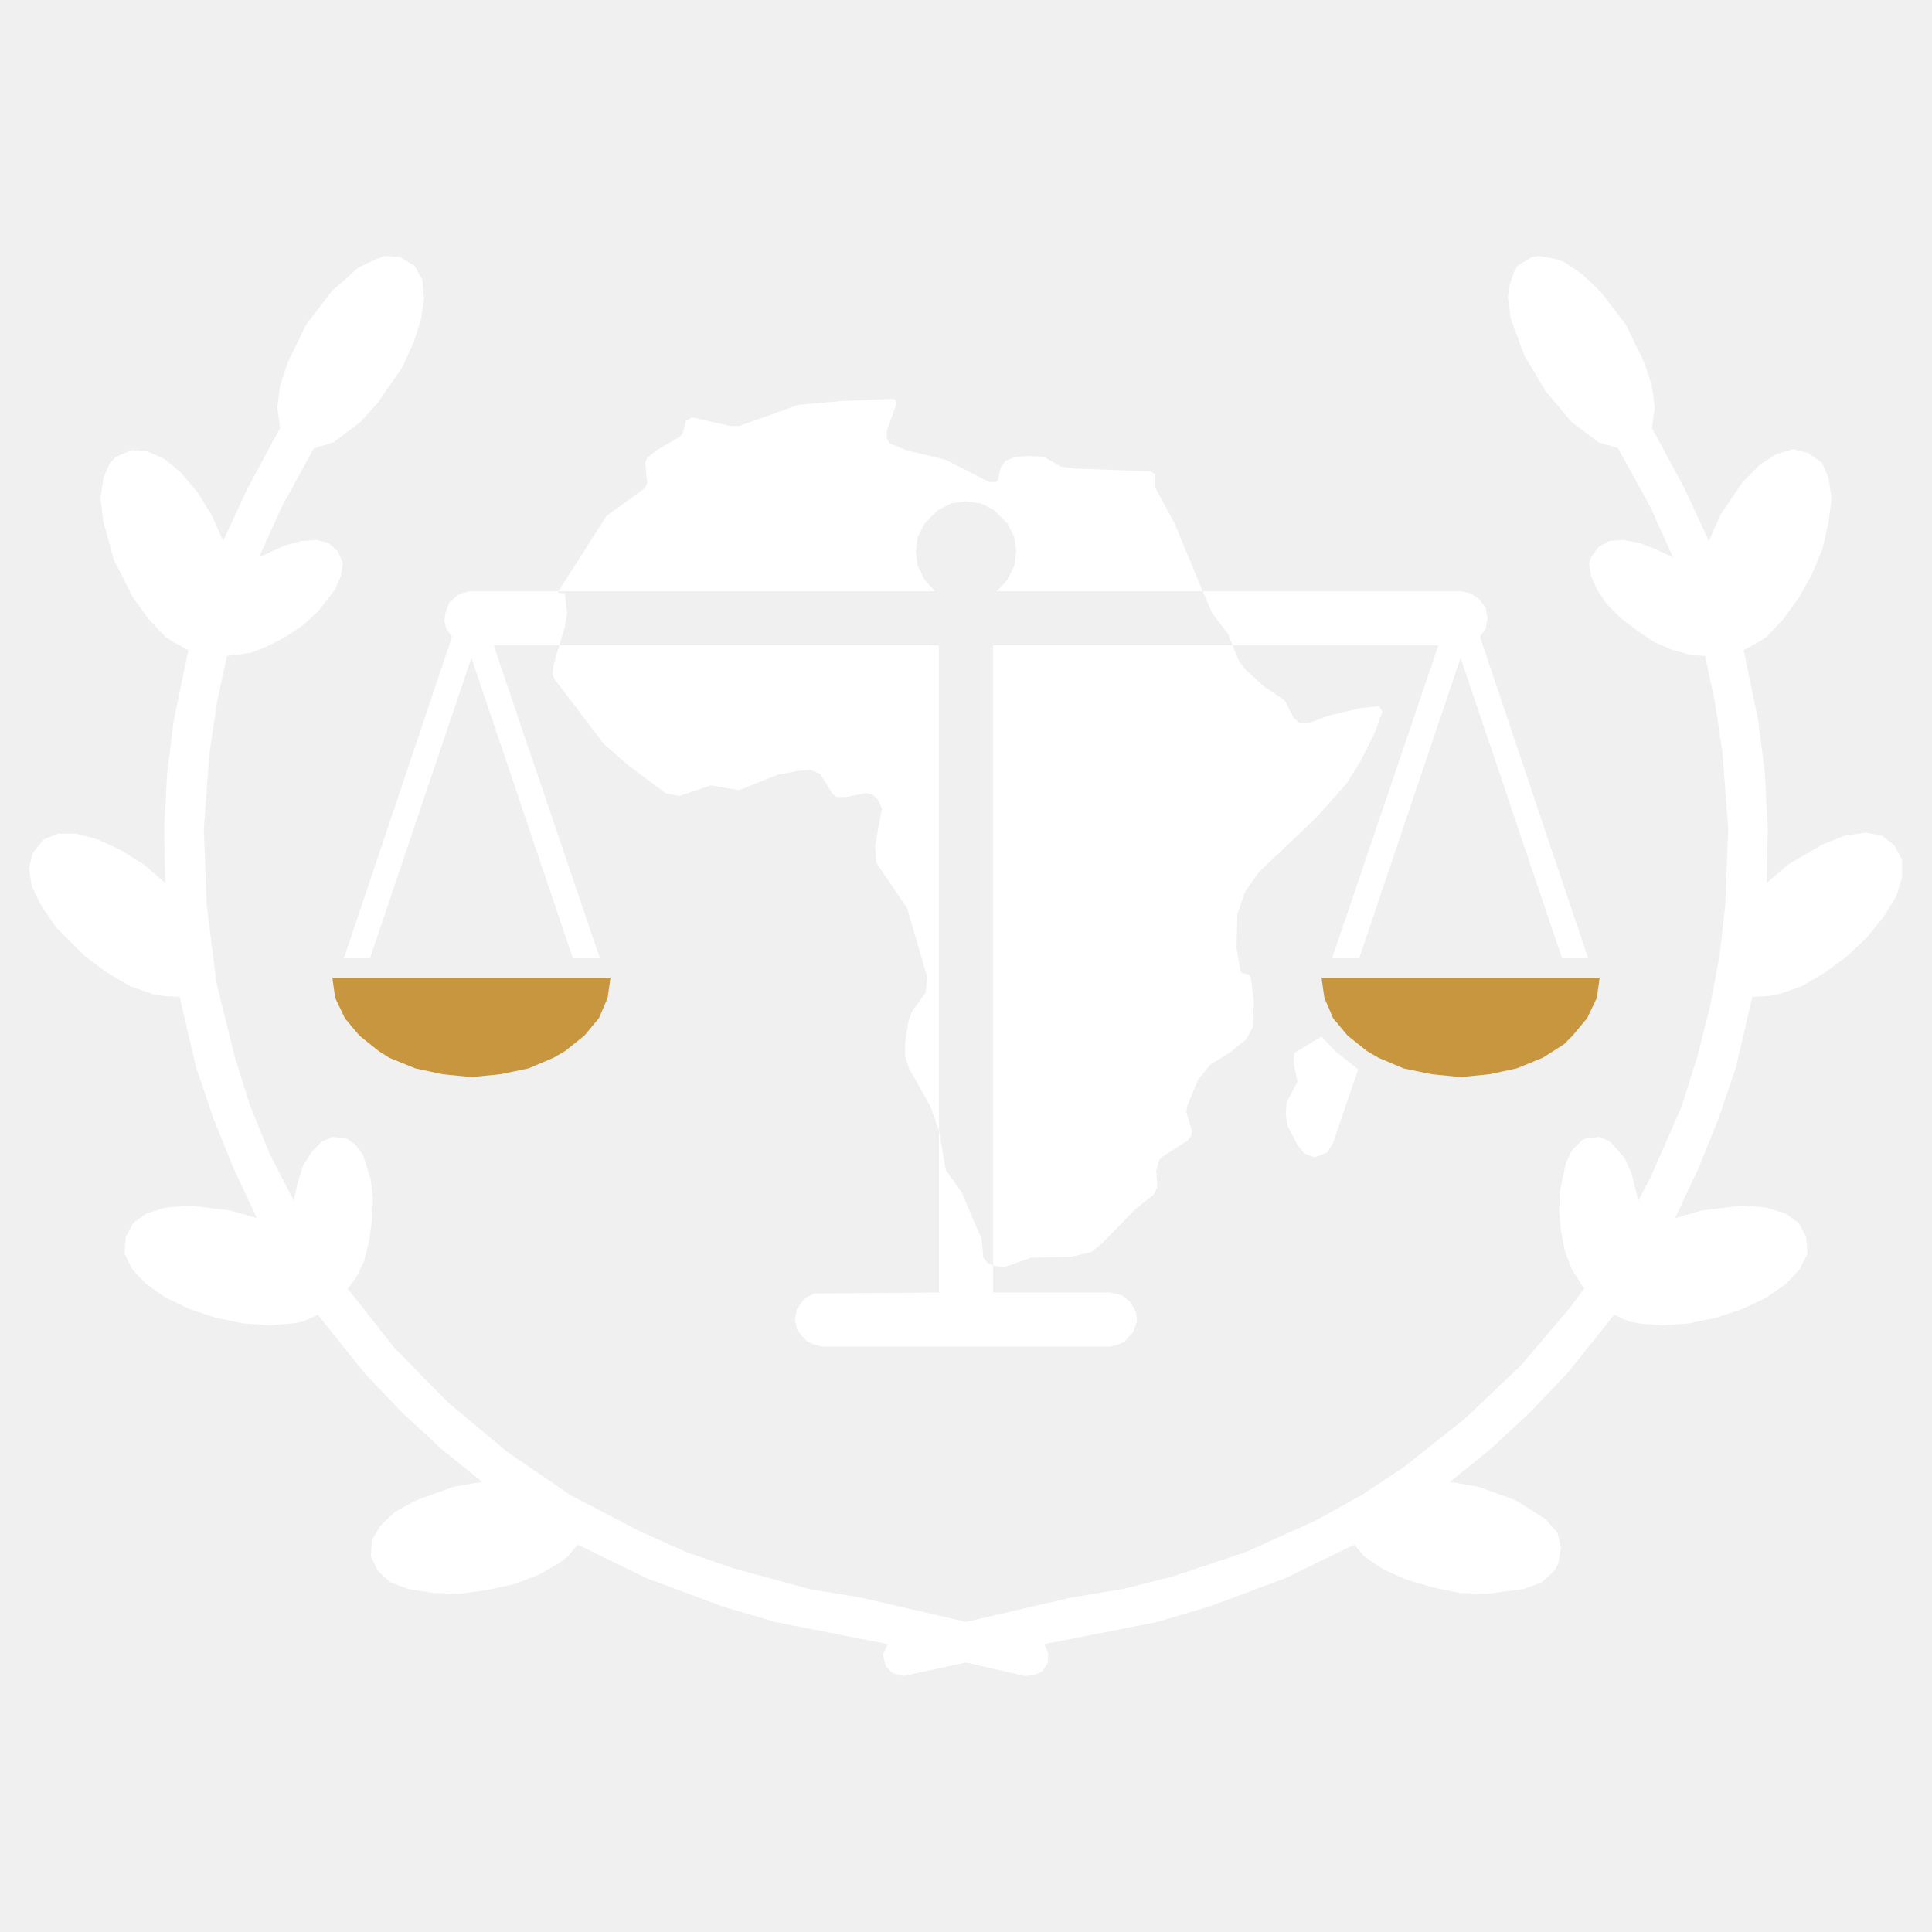
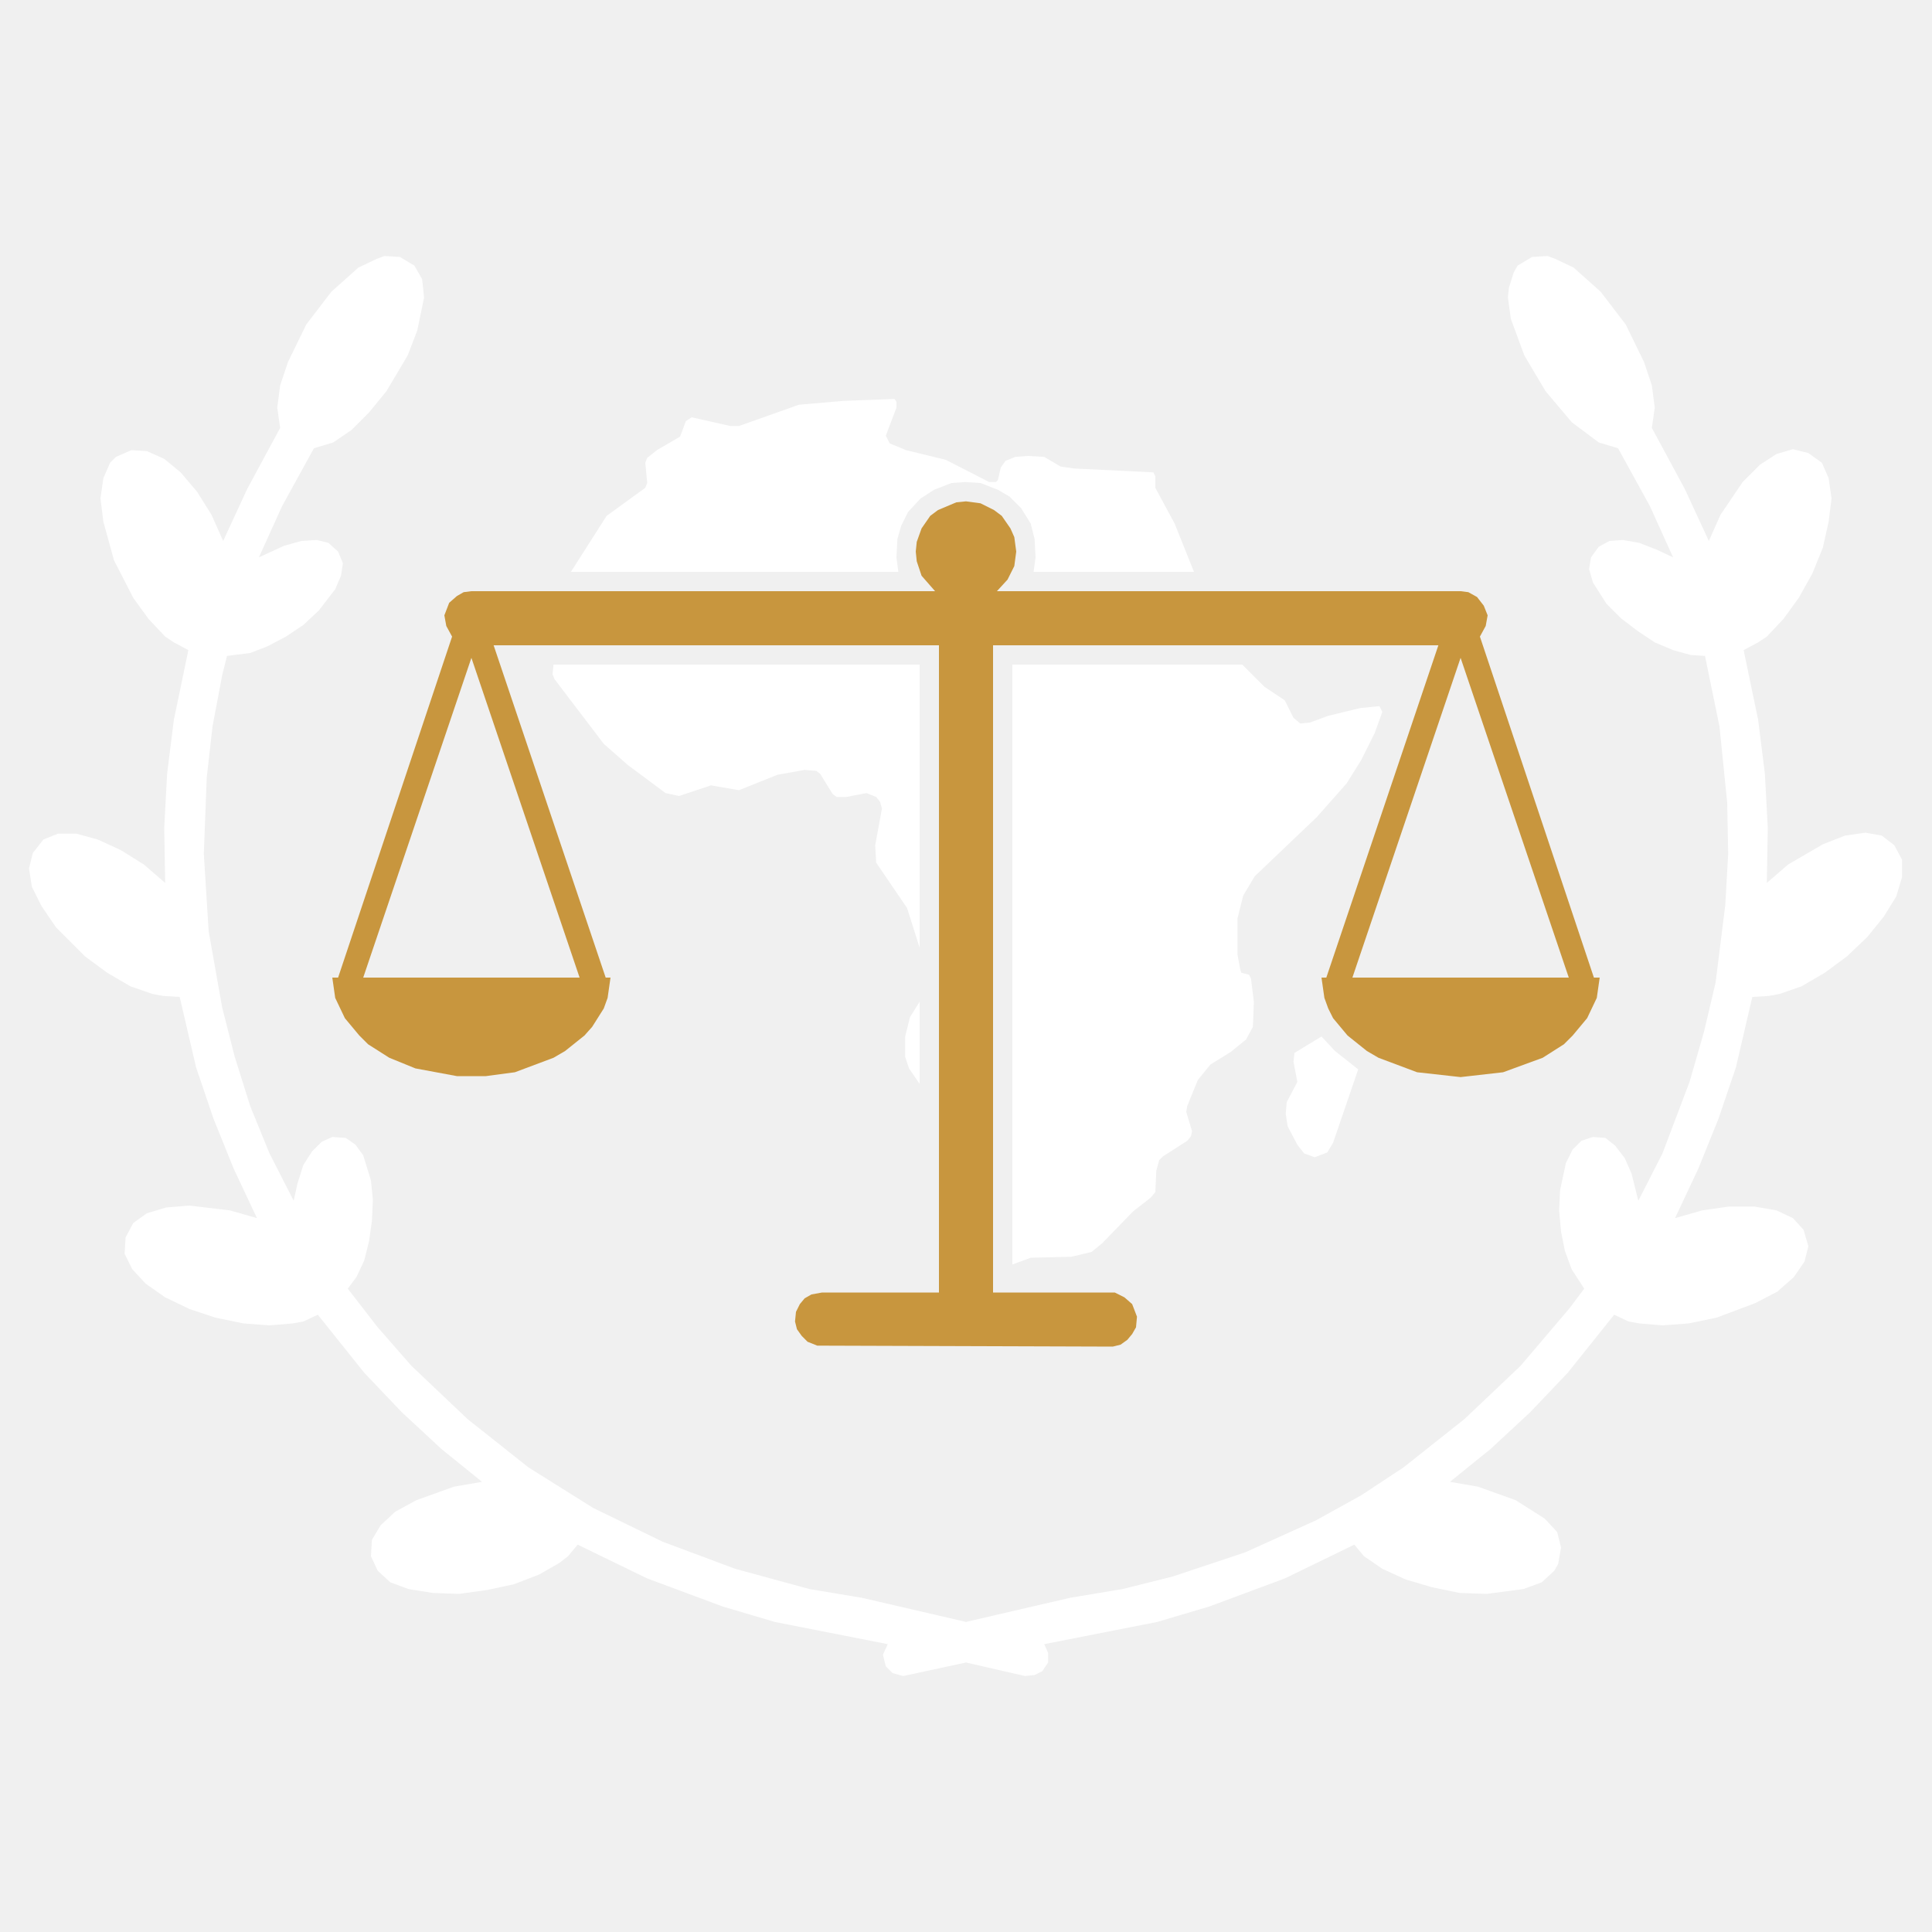
<svg xmlns="http://www.w3.org/2000/svg" viewBox="0 0 200 200" role="img" aria-labelledby="t">
  <g>
-     <path fill="#FFFFFF" d="M70.4 45.2l-2.4 1.4l-1 .8l-.2 .5l.2 2.1l-.2 .5l-4 2.9l-5 7.8l39 0l-1.1-1.2l-.7-1.4l-.2-1.5l.2-1.5l.7-1.4l1.4-1.4l1.4-.7l1.5-.2l1.5 .2l1.4 .7l1.4 1.4l.7 1.4l.2 1.5l-.2 1.5l-.7 1.4l-1.1 1.2l21.3 0l-2.9-7l-2-3.7l0-1.4l-.5-.3l-7.9-.3l-1.4-.2l-1.7-1l-1.7-.1l-1.3 .1l-1 .4l-.5 .7l-.3 1.3l-.2 .2l-.7 0l-4.5-2.3l-4.1-1l-1.7-.7l-.3-.5l0-.8l1-2.8l-.1-.4l-.3-.1l-5.1 .2l-4.6 .4l-6.2 2.2l-.9 0l-4-.9l-.6 .4l-.3 1.2zM58.7 63.5l-.2-1.9l-.1-.2l-.6 0l0-.2l-9.2 0l-1.1 .3l-1 .9l-.4 1.1l-.1 .8l.2 .8l.6 .8l-11.2 33.3l2.7 0l10.5-31.1l10.5 31.1l2.8 0l-11-32.4l6.8 0l.6-2zM125.5 63.5l1.6 2.1l.5 1.2l21.3 0l-11 32.4l2.8 0l10.5-31.1l10.5 31.1l2.7 0l-11.2-33.3l.6-.8l.2-1.1l-.2-1.1l-.7-.9l-.9-.6l-1-.2l-26.7 0zM57.2 69.8l.2 .5l5.1 6.7l2.5 2.2l3.9 2.9l1.4 .3l3.3-1.1l2.9 .5l4-1.6l2.1-.4l1.3-.1l1 .4l1.3 2.1l.4 .3l1 0l2.1-.4l.7 .2l.5 .5l.4 .9l-.7 3.8l.1 1.8l3.2 4.7l2.1 7.2l-.2 1.6l-1.4 1.9l-.4 1.2l-.3 2.1l0 1.4l.4 1.2l2.2 3.9l.9 2.5l0-50.2l-39.3 0l-.6 2zM103.9 131.2l2.8-1l4.2-.1l2.1-.5l1.1-.9l3.5-3.6l1.8-1.4l.4-.8l-.1-1.7l.3-1.1l.4-.4l2.5-1.6l.4-.5l.1-.5l-.6-2l.1-.6l1.1-2.7l1.3-1.6l2.1-1.3l1.6-1.3l.7-1.3l.1-2.6l-.3-2.4l-.2-.4l-.8-.2l-.1-.3l-.4-2.3l.1-3.5l.8-2.3l1.4-2l6-5.7l3.1-3.5l1.5-2.4l1.4-2.8l.8-2.2l-.3-.6l-2 .2l-3.3 .8l-1.9 .7l-1 .1l-.7-.6l-.9-1.8l-2.1-1.4l-2.1-1.9l-.6-.9l-.6-1.5l-24.8 0l0 64.2zM37.3 43.7l1.8-2l2.5-3.6l1.2-2.6l.8-2.5l.3-2.2l-.2-1.9l-.8-1.4l-1.5-.9l-1.6-.1l-.8 .3l-1.9 .9l-2.8 2.5l-2.6 3.4l-1.9 3.9l-.8 2.4l-.3 2.3l.3 2.1l-3.4 6.3l-2.5 5.4l-1.2-2.7l-1.5-2.4l-1.7-2l-1.7-1.4l-1.8-.8l-1.6-.1l-1.6 .7l-.6 .6l-.7 1.6l-.3 2.1l.3 2.4l1.1 4l2 3.9l1.6 2.2l1.7 1.8l.9 .6l1.5 .8l-1.5 7.2l-.7 5.6l-.3 5.6l.1 5.7l-2.2-1.9l-2.4-1.5l-2.4-1.1l-2.2-.6l-1.9 0l-1.5 .6l-1.1 1.4l-.4 1.6l.3 1.9l1 2l1.5 2.2l3 3l2.3 1.7l2.4 1.4l2.3 .8l1.1 .2l1.7 .1l1.7 7.3l1.8 5.3l2.1 5.2l2.4 5.1l-2.8-.8l-4.2-.5l-2.4 .2l-2 .6l-1.4 1l-.8 1.5l-.1 1.7l.8 1.6l1.4 1.5l2 1.4l2.5 1.2l2.7 .9l2.9 .6l2.7 .2l2.4-.2l1.1-.2l1.5-.7l4.8 6l3.9 4.1l4.1 3.8l4.2 3.4l-2.9 .5l-3.9 1.4l-2.2 1.2l-1.5 1.4l-.9 1.5l-.1 1.7l.7 1.5l1.3 1.2l1.9 .7l2.5 .4l2.7 .1l2.9-.4l2.8-.6l2.6-1l2.1-1.2l.9-.7l1-1.2l7.2 3.5l7.8 2.9l5.4 1.6l11.7 2.3l-.5 1.1l.3 1.2l.7 .7l1.1 .3l6.5-1.4l6.1 1.4l1-.1l.8-.4l.6-.9l0-1l-.4-.9l11.7-2.3l5.4-1.6l7.8-2.9l7.2-3.5l1 1.2l1.9 1.3l2.4 1.1l2.7 .8l2.9 .6l2.8 .1l3.8-.5l1.9-.7l1.3-1.2l.4-.7l.3-1.7l-.4-1.6l-1.3-1.4l-3-1.9l-3.9-1.4l-2.9-.5l4.2-3.4l4.1-3.8l3.9-4.1l4.8-6l1.5 .7l1.1 .2l2.4 .2l2.7-.2l2.9-.6l2.7-.9l2.5-1.2l2-1.4l1.4-1.5l.8-1.6l-.1-1.7l-.8-1.5l-1.4-1l-2-.6l-2.4-.2l-4.2 .5l-2.8 .8l2.4-5.1l2.1-5.2l1.8-5.3l1.7-7.3l1.7-.1l1.1-.2l2.3-.8l2.4-1.4l2.3-1.7l2.1-2l1.7-2.1l1.3-2.1l.6-2l0-1.8l-.8-1.5l-1.3-1l-1.7-.3l-2.1 .3l-2.3 .9l-3.6 2.1l-2.2 1.9l.1-5.7l-.3-5.6l-.7-5.6l-1.5-7.2l1.5-.8l.9-.6l1.7-1.8l1.6-2.2l1.4-2.5l1.1-2.7l.6-2.7l.3-2.4l-.3-2.1l-.7-1.6l-1.4-1l-1.6-.4l-1.7 .5l-1.7 1.1l-1.8 1.8l-2.3 3.4l-1.2 2.7l-2.5-5.4l-3.4-6.3l.3-2.1l-.3-2.3l-.8-2.4l-1.9-3.9l-2.6-3.4l-1.9-1.8l-1.9-1.3l-.9-.3l-1.7-.3l-.7 .1l-1.5 .9l-.4 .7l-.5 1.6l-.1 1l.3 2.2l1.4 3.8l2.2 3.7l2.7 3.2l2.8 2.1l2 .6l3.3 6l2.4 5.3l-1.7-.8l-1.8-.7l-1.7-.3l-1.4 .1l-1.1 .6l-.8 1.1l-.2 .6l.2 1.3l.6 1.4l1 1.5l1.5 1.5l1.7 1.3l1.8 1.2l1.9 .8l1.8 .5l1.5 .1l1 4.6l.8 5.3l.6 8l-.3 7.9l-.6 5.3l-1 5.3l-1.3 5.1l-1.6 5.1l-3.2 7.3l-1.3 2.5l-.7-2.8l-.7-1.6l-1.5-1.7l-1.1-.5l-1.4 .1l-.5 .3l-.9 .9l-.7 1.4l-.6 2.8l-.1 2.1l.2 2.2l.4 2l.7 1.9l1.3 2l-1.5 2l-5.1 6l-5.8 5.5l-6.3 5l-4.4 2.9l-4.7 2.6l-7.3 3.3l-7.5 2.5l-5.2 1.3l-5.4 .9l-10.8 2.5l-10.8-2.5l-5.4-.9l-7.7-2.1l-5-1.7l-4.9-2.2l-7.1-3.7l-6.6-4.5l-6.1-5.1l-5.6-5.7l-4.8-6.1l.9-1.2l.8-1.7l.5-2l.3-2.1l.1-2.2l-.2-2l-.8-2.6l-.8-1.1l-1-.7l-1.4-.1l-1.1 .5l-1 1l-.9 1.4l-.6 1.9l-.4 1.8l-2.5-4.9l-2-4.9l-1.6-5.1l-1.9-7.7l-1-8l-.3-7.9l.6-8l.8-5.3l1-4.6l2.4-.3l1.8-.7l1.9-1l1.8-1.2l1.6-1.5l1.7-2.2l.6-1.4l.2-1.3l-.5-1.2l-1-.9l-1.2-.3l-1.6 .1l-1.8 .5l-2.6 1.2l2.4-5.3l3.3-6l2-.6zM136.8 107.3l-2.8 1.7l-.1 .9l.4 2.1l-1.1 2.1l-.1 1.2l.2 1.3l1 1.9l.7 .9l1.1 .4l1.3-.5l.6-1l2.6-7.6l-2.4-1.9zM101.8 130.2l-.2-2l-1-2.3l-1-2.4l-1.7-2.4l-.7-4.1l0 16.8l-12.9 .1l-1 .5l-.8 1.1l-.2 1.1l.2 1l.5 .7l.6 .6l.7 .3l.8 .2l29.8 0l.8-.2l.7-.3l.9-1l.4-1.1l-.1-1l-.6-1l-.8-.7l-1.3-.3l-12.1 0l0-2.8l-.6-.3z" />
-     <path fill="#C8963E" d="M34.4 101.2l.3 2.1l1 2.1l1.5 1.8l2 1.6l1.1 .7l2.7 1.1l2.8 .6l3 .3l3-.3l2.9-.6l2.6-1.1l1.2-.7l2-1.6l1.5-1.8l.9-2.1l.3-2.1zM136.8 101.2l.3 2.1l.9 2.1l1.5 1.8l2 1.6l1.2 .7l2.6 1.1l2.9 .6l3 .3l3-.3l2.8-.6l2.7-1.1l2.2-1.4l.9-.9l1.5-1.8l1-2.1l.3-2.1z" />
+     <path fill="#FFFFFF" d="M71 43.6l-.6 1.6l-2.4 1.4l-1 .8l-.2 .5l.2 2.1l-.2 .5l-4 2.9l-3.7 5.8l33.9 0l-.2-1.5l.1-1.9l.4-1.4l.7-1.4l1.3-1.4l1.4-.9l1.8-.7l1.4-.1l1.6 .1l1.8 .7l1.2 .7l1.2 1.2l1 1.6l.4 1.6l.1 1.9l-.2 1.5l16.6 0l-2-5l-2-3.7l0-1.2l-.2-.4l-8.2-.4l-1.4-.2l-1.7-1l-1.7-.1l-1.3 .1l-1 .4l-.5 .7l-.3 1.3l-.2 .2l-.7 0l-4.5-2.3l-4.1-1l-1.7-.7l-.4-.8l1.1-2.9l0-.6l-.2-.3l-5.3 .2l-4.6 .4l-6.2 2.2l-.9 0l-4-.9zM57.4 70.3l5.1 6.7l2.5 2.2l3.9 2.9l1.4 .3l3.3-1.1l2.9 .5l4-1.6l2.8-.5l1.2 .1l.4 .3l1.3 2.1l.4 .3l1 0l2.1-.4l1 .4l.4 .5l.2 .7l-.7 3.8l.1 1.8l3.2 4.7l1.3 4.1l0-29.3l-37.9 0l-.1 1zM106.7 130.2l4.2-.1l2.1-.5l1.1-.9l3.2-3.3l1.8-1.4l.5-.6l.1-2.2l.3-1.1l.4-.4l2.5-1.6l.4-.5l.1-.5l-.6-2l.1-.6l1.1-2.7l1.3-1.6l2.1-1.3l1.6-1.3l.7-1.3l.1-2.6l-.3-2.4l-.2-.4l-.8-.2l-.1-.3l-.3-1.6l0-3.7l.6-2.4l1.2-2l6.4-6.1l3.1-3.5l1.5-2.4l1.4-2.8l.8-2.2l-.3-.6l-2 .2l-3.3 .8l-1.9 .7l-1 .1l-.7-.6l-.9-1.8l-2.1-1.4l-2.3-2.3l-23.8 0l0 62.1zM36.4 44.5l1.8-1.8l1.8-2.2l2.2-3.7l1-2.6l.7-3.4l-.2-1.9l-.8-1.4l-1.5-.9l-1.6-.1l-.8 .3l-1.9 .9l-2.8 2.5l-2.6 3.4l-1.9 3.9l-.8 2.4l-.3 2.3l.3 2.1l-3.4 6.3l-2.5 5.4l-1.2-2.7l-1.5-2.4l-1.7-2l-1.7-1.4l-1.8-.8l-1.6-.1l-1.6 .7l-.6 .6l-.7 1.6l-.3 2.1l.3 2.4l1.1 4l2 3.9l1.6 2.2l1.7 1.8l.9 .6l1.5 .8l-1.5 7.2l-.7 5.6l-.3 5.6l.1 5.7l-2.2-1.9l-2.4-1.5l-2.4-1.1l-2.2-.6l-1.9 0l-1.5 .6l-1.1 1.4l-.4 1.6l.3 1.9l1 2l1.5 2.2l3 3l2.3 1.7l2.4 1.4l2.3 .8l1.1 .2l1.7 .1l1.7 7.3l1.8 5.3l2.1 5.2l2.4 5.1l-2.8-.8l-4.2-.5l-2.4 .2l-2 .6l-1.4 1l-.8 1.5l-.1 1.7l.8 1.6l1.4 1.5l2 1.4l2.5 1.2l2.7 .9l2.9 .6l2.7 .2l2.4-.2l1.1-.2l1.5-.7l4.8 6l3.9 4.1l4.1 3.8l4.2 3.4l-2.9 .5l-3.9 1.4l-2.2 1.2l-1.5 1.4l-.9 1.5l-.1 1.7l.7 1.5l1.3 1.2l1.9 .7l2.5 .4l2.7 .1l2.9-.4l2.8-.6l2.6-1l2.1-1.2l.9-.7l1-1.2l7.2 3.5l7.8 2.9l5.4 1.6l11.7 2.3l-.5 1.1l.3 1.2l.7 .7l1.1 .3l6.5-1.4l6.1 1.4l1-.1l.8-.4l.6-.9l0-1l-.4-.9l11.7-2.3l5.4-1.6l7.8-2.9l7.2-3.5l1 1.2l1.9 1.3l2.4 1.1l2.7 .8l2.9 .6l2.8 .1l3.8-.5l1.9-.7l1.3-1.2l.4-.7l.3-1.7l-.4-1.6l-1.3-1.4l-3-1.9l-3.9-1.4l-2.9-.5l4.2-3.4l4.1-3.8l3.9-4.1l4.8-6l1.5 .7l1.1 .2l2.4 .2l2.7-.2l2.9-.6l4-1.5l2.3-1.2l1.7-1.5l1.1-1.6l.4-1.6l-.5-1.7l-1.1-1.2l-1.7-.8l-2.3-.4l-2.6 0l-2.8 .4l-2.8 .8l2.4-5.1l2.1-5.2l1.8-5.3l1.7-7.3l1.7-.1l1.1-.2l2.3-.8l2.4-1.4l2.3-1.7l2.1-2l1.7-2.1l1.3-2.1l.6-2l0-1.8l-.8-1.5l-1.3-1l-1.7-.3l-2.1 .3l-2.3 .9l-3.6 2.1l-2.2 1.9l.1-5.7l-.3-5.6l-.7-5.6l-1.5-7.2l1.5-.8l.9-.6l1.7-1.8l1.6-2.2l1.4-2.5l1.1-2.7l.6-2.7l.3-2.4l-.3-2.1l-.7-1.6l-1.4-1l-1.6-.4l-1.7 .5l-1.7 1.1l-1.8 1.8l-2.3 3.4l-1.2 2.7l-2.5-5.4l-3.4-6.3l.3-2.1l-.3-2.3l-.8-2.4l-1.9-3.9l-2.6-3.4l-2.8-2.5l-1.9-.9l-.8-.3l-1.6 .1l-1.5 .9l-.4 .7l-.5 1.6l-.1 1l.3 2.2l1.4 3.8l2.2 3.7l2.7 3.2l2.8 2.1l2 .6l3.3 6l2.4 5.3l-1.7-.8l-1.8-.7l-1.7-.3l-1.4 .1l-1.1 .6l-.8 1.1l-.2 1.2l.4 1.4l1.4 2.2l1.5 1.5l1.7 1.3l1.8 1.2l1.9 .8l1.8 .5l1.5 .1l1.5 7.3l.8 7.9l.1 5.3l-.3 5.3l-1 8l-1.2 5.1l-1.5 5.2l-2.8 7.4l-2.5 4.9l-.7-2.8l-.7-1.6l-1-1.3l-1-.8l-1.3-.1l-1.2 .4l-.9 .9l-.7 1.4l-.6 2.8l-.1 2.1l.2 2.2l.4 2l.7 1.9l1.3 2l-1.5 2l-5.1 6l-5.8 5.5l-6.3 5l-4.4 2.9l-4.7 2.6l-7.3 3.3l-7.5 2.5l-5.2 1.3l-5.4 .9l-10.8 2.5l-10.8-2.5l-5.4-.9l-7.7-2.1l-7.5-2.8l-7.2-3.5l-6.7-4.2l-6.3-5l-5.8-5.5l-3.5-4l-3.1-4l.9-1.2l.8-1.7l.5-2l.3-2.1l.1-2.2l-.2-2l-.8-2.6l-.8-1.1l-1-.7l-1.4-.1l-1.1 .5l-1 1l-.9 1.4l-.6 1.9l-.4 1.8l-2.5-4.9l-2-4.9l-1.6-5.1l-1.3-5.1l-1.4-7.9l-.5-8l.3-7.9l.6-5.3l1-5.3l.5-2l2.4-.3l1.8-.7l1.9-1l1.8-1.2l1.6-1.5l1.7-2.2l.6-1.4l.2-1.3l-.5-1.2l-1-.9l-1.2-.3l-1.6 .1l-1.8 .5l-2.6 1.2l2.4-5.3l3.3-6l2-.6zM94.2 105.3l-.5 2l0 2.1l.4 1.2l1.1 1.6l0-8.5zM136.8 107.3l-2.8 1.7l-.1 .9l.4 2.1l-1.1 2.1l-.1 1.2l.2 1.3l1 1.9l.7 .9l1.1 .4l1.3-.5l.6-1l2.6-7.6l-2.4-1.9z" />
+     <path fill="#C8963E" d="M105 55.6l-.4-.9l-.9-1.3l-.8-.6l-1.4-.7l-1.5-.2l-1 .1l-1.9 .8l-.8 .6l-.9 1.3l-.5 1.4l-.1 1l.1 1l.5 1.5l1.4 1.6l-48 0l-.8 .1l-.7 .4l-.8 .7l-.5 1.3l.2 1.1l.6 1.1l-11.8 35.3l-.6 0l.3 2.1l1 2.1l1.5 1.8l.9 .9l2.2 1.4l2.7 1.1l4.3 .8l3 0l3-.4l4-1.5l1.2-.7l2-1.6l.8-.9l1.2-1.9l.4-1.1l.3-2.1l-.5 0l-11.6-34.4l46.1 0l0 67l-12.1 0l-1.1 .2l-.7 .4l-.5 .6l-.4 .8l-.1 1l.2 .8l.5 .7l.6 .6l1 .4l30.6 .1l.8-.2l.7-.5l.5-.6l.4-.7l.1-1.1l-.5-1.3l-.8-.7l-1-.5l-12.6 0l0-67l46.1 0l-11.6 34.4l-.5 0l.3 2.1l.4 1.1l.5 1l1.5 1.8l2 1.6l1.2 .7l4 1.5l4.5 .5l4.4-.5l4.1-1.5l2.2-1.4l.9-.9l1.5-1.8l1-2.1l.3-2.1l-.6 0l-11.8-35.3l.6-1.1l.2-1.1l-.4-1l-.7-.9l-.9-.5l-.8-.1l-48 0l1.1-1.2l.7-1.4l.2-1.5zM48.8 68.1l11.2 33.1l-22.4 0zM151.2 68.1l11.2 33.1l-22.4 0z" />
  </g>
</svg>
